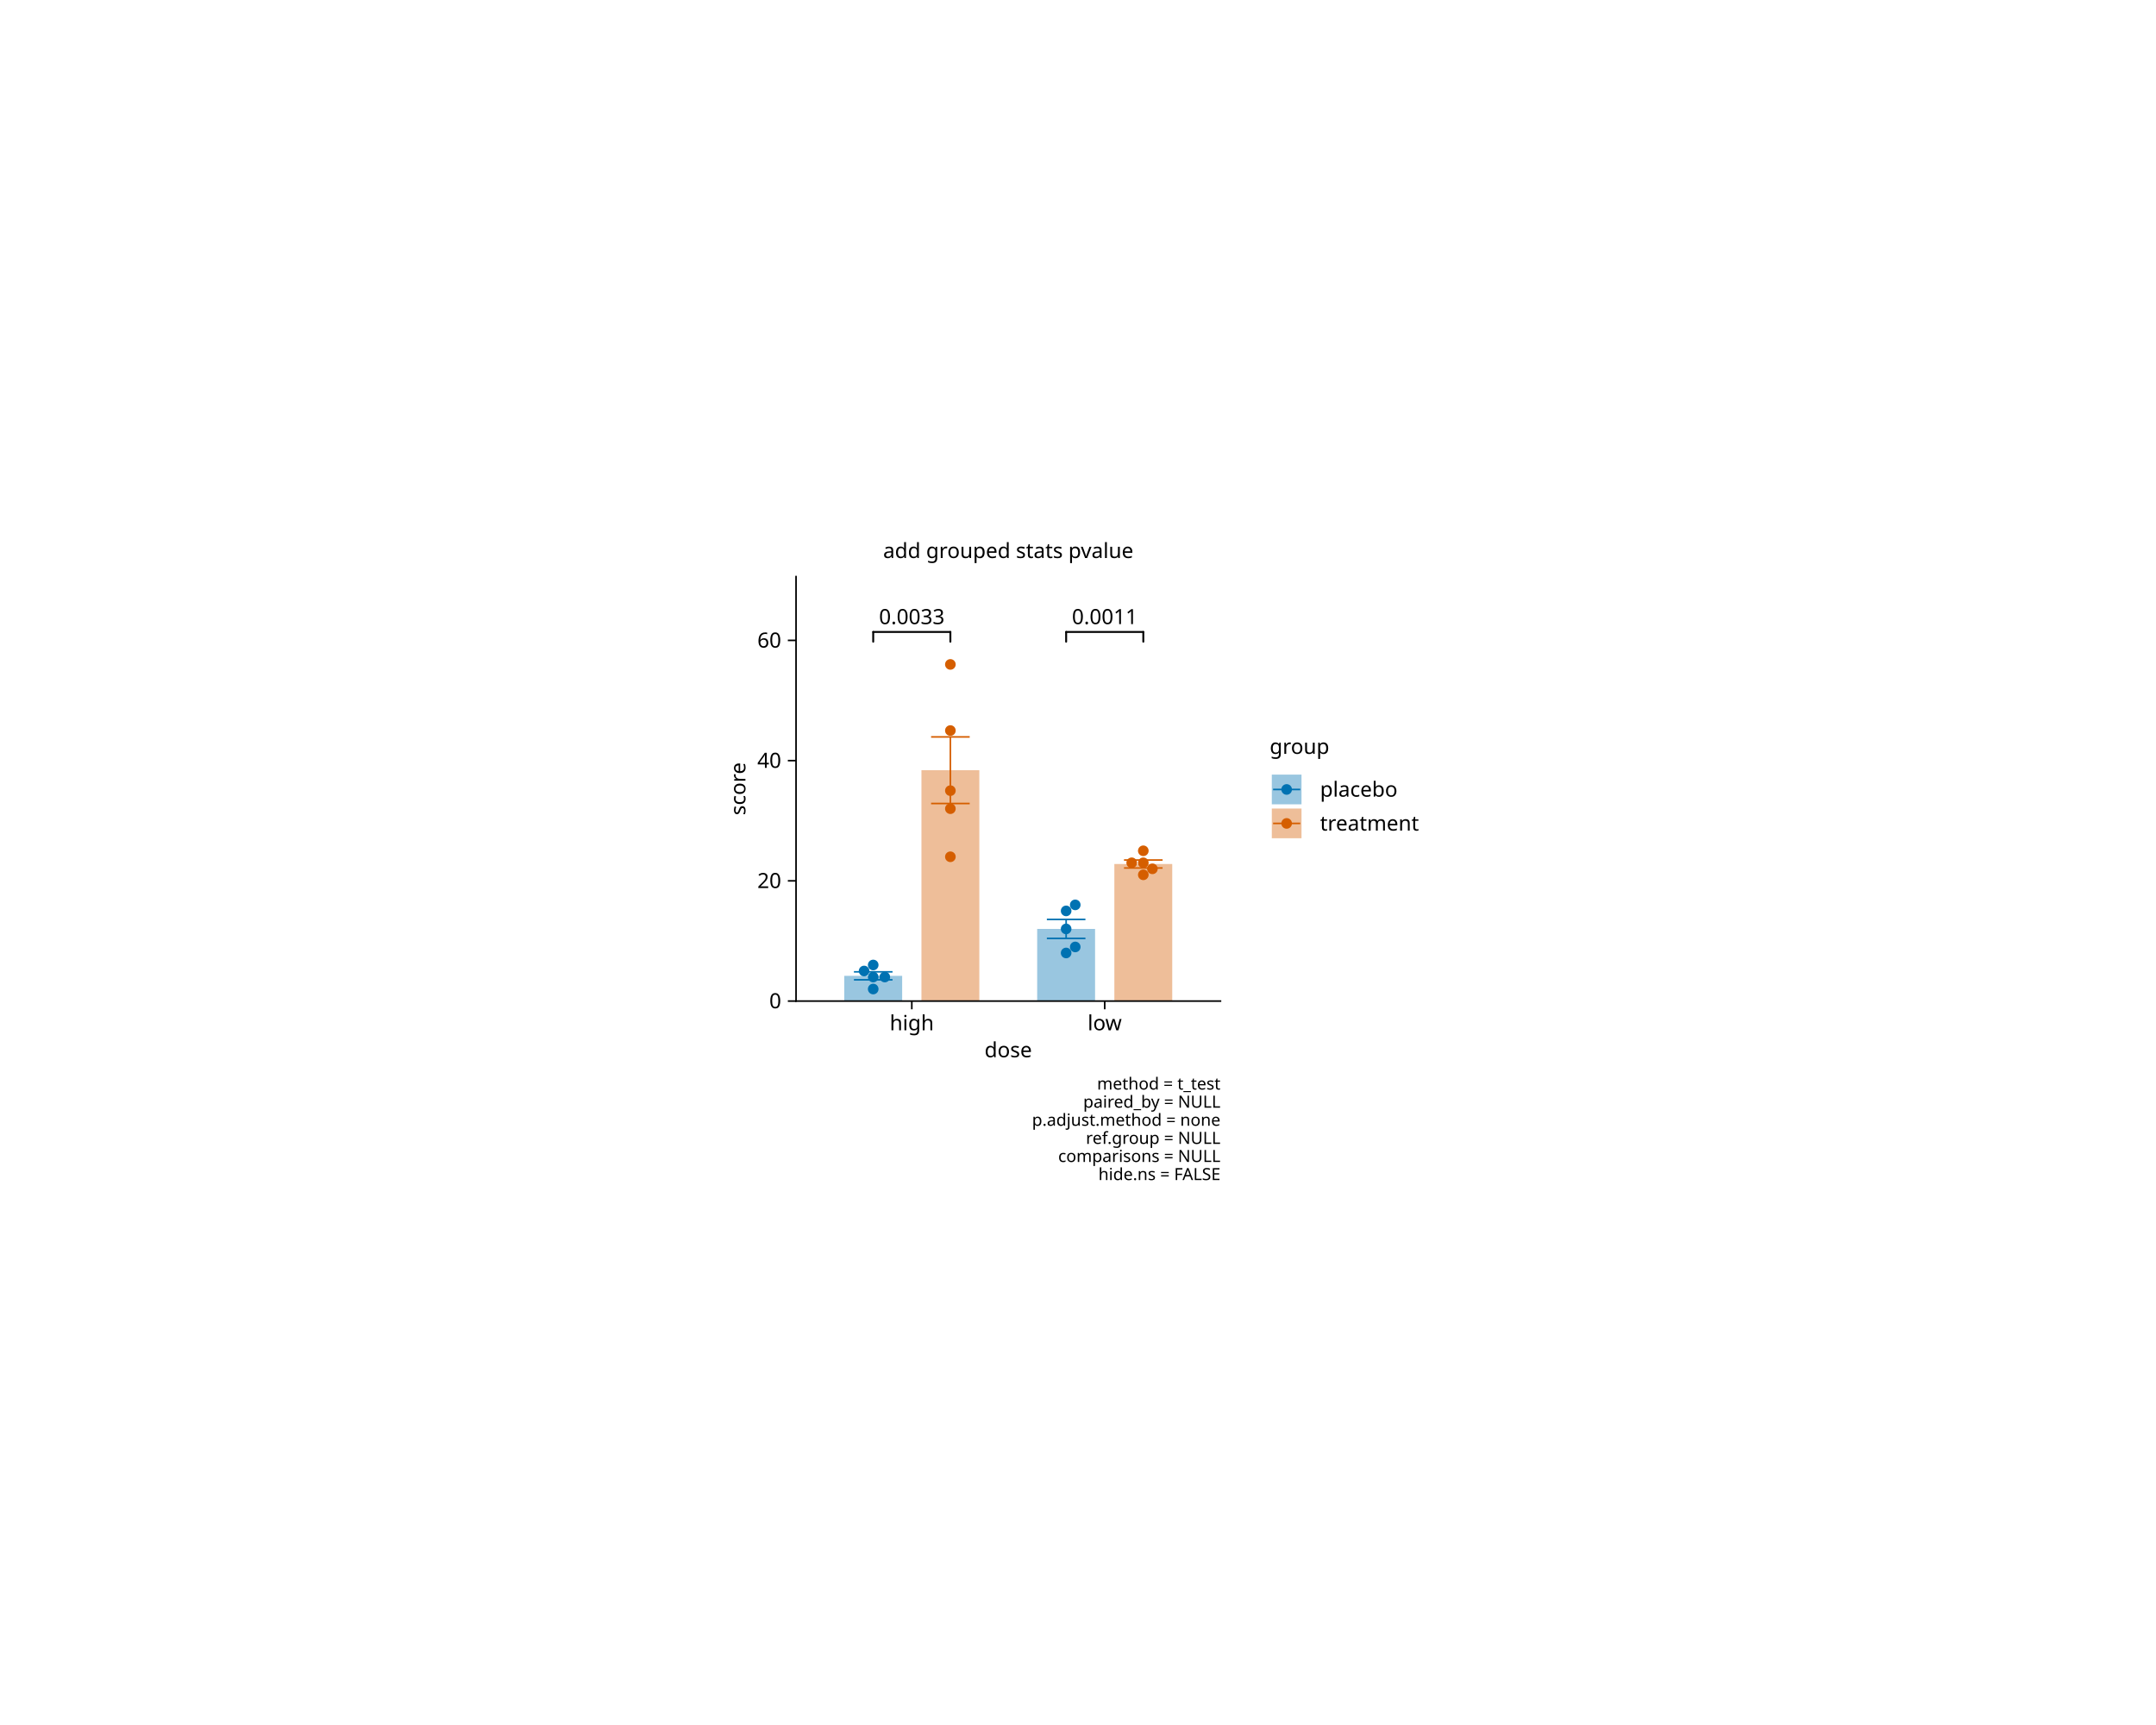
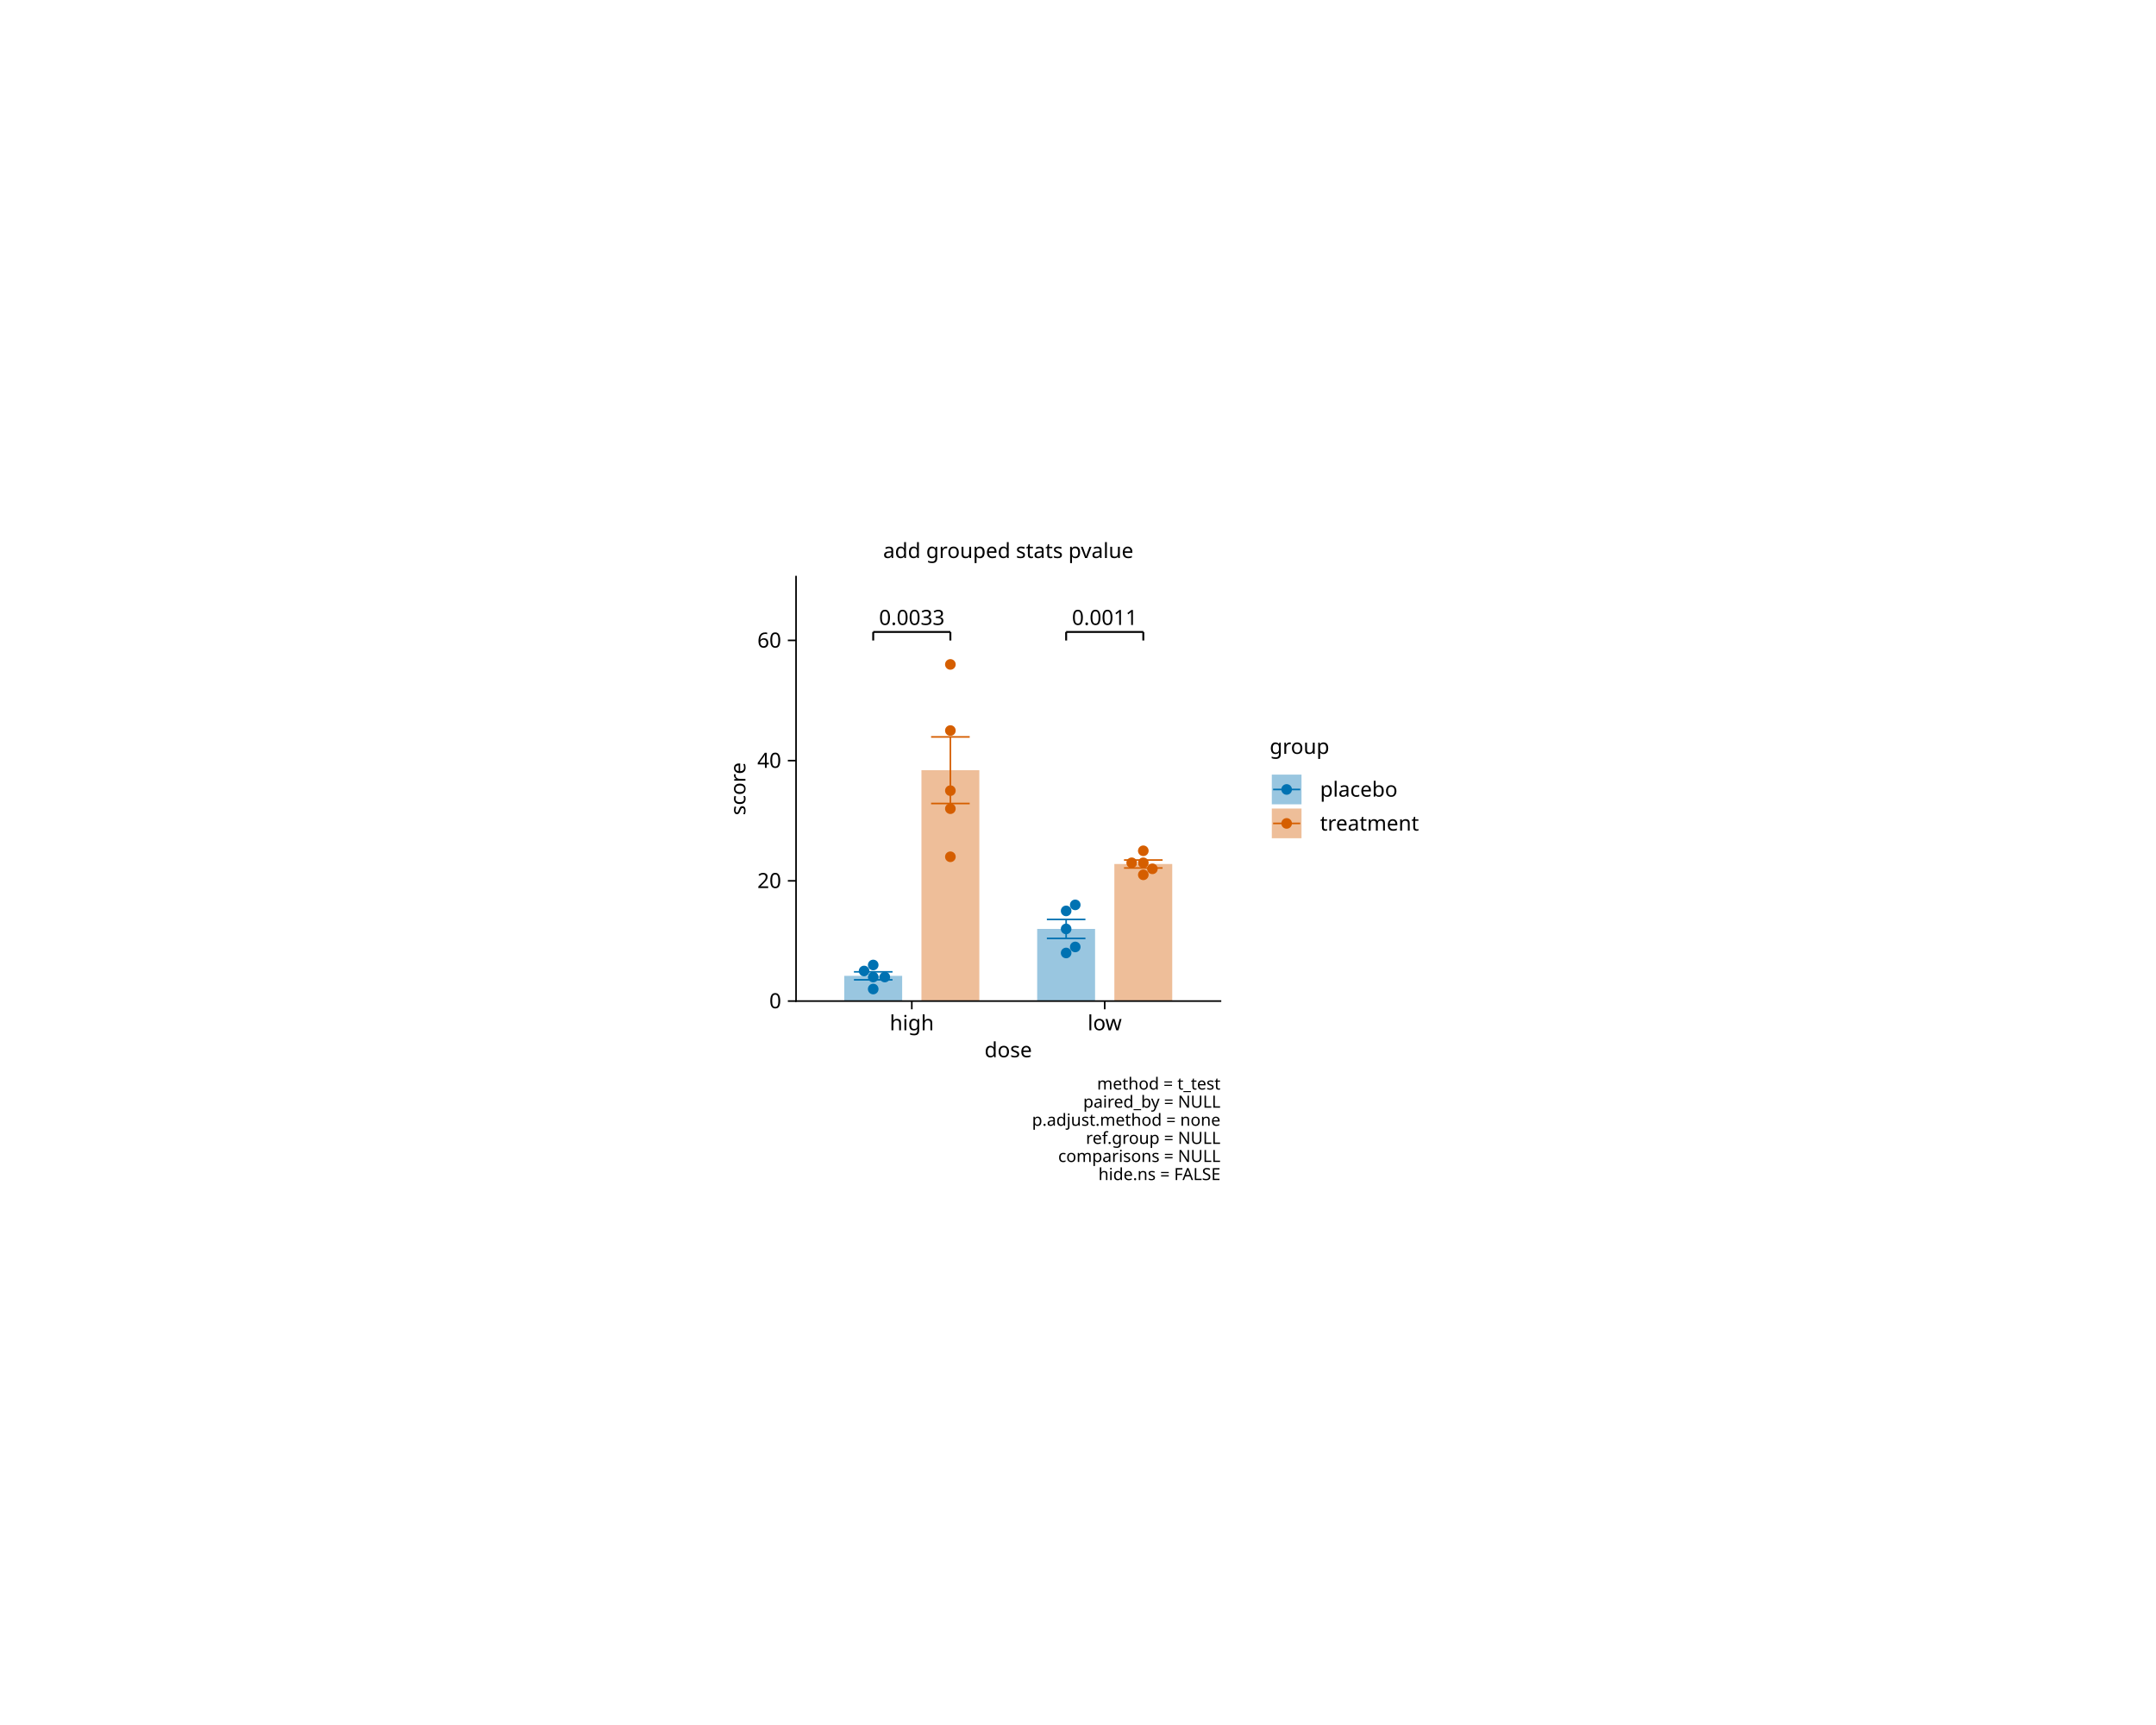
<svg xmlns="http://www.w3.org/2000/svg" class="svglite" data-engine-version="2.0" width="720.00pt" height="576.00pt" viewBox="0 0 720.00 576.00">
  <defs>
    <style type="text/css">
    .svglite line, .svglite polyline, .svglite polygon, .svglite path, .svglite rect, .svglite circle {
      fill: none;
      stroke: #000000;
      stroke-linecap: round;
      stroke-linejoin: round;
      stroke-miterlimit: 10.00;
    }
  </style>
  </defs>
  <rect width="100%" height="100%" style="stroke: none; fill: #FFFFFF;" />
  <defs>
    <clipPath id="cpMC4wMHw3MjAuMDB8MC4wMHw1NzYuMDA=">
      <rect x="0.00" y="0.00" width="720.00" height="576.00" />
    </clipPath>
  </defs>
  <g clip-path="url(#cpMC4wMHw3MjAuMDB8MC4wMHw1NzYuMDA=)">
</g>
  <defs>
    <clipPath id="cpMjM4LjY0fDQ4MS4zNnwxNzUuMzF8NDAwLjY5">
      <rect x="238.64" y="175.31" width="242.73" height="225.39" />
    </clipPath>
  </defs>
  <g clip-path="url(#cpMjM4LjY0fDQ4MS4zNnwxNzUuMzF8NDAwLjY5)">
    <rect x="238.64" y="175.31" width="242.73" height="225.39" style="stroke-width: 1.07; stroke: none; fill: #FFFFFF;" />
  </g>
  <g clip-path="url(#cpMC4wMHw3MjAuMDB8MC4wMHw1NzYuMDA=)">
</g>
  <defs>
    <clipPath id="cpMjY1Ljg0fDQwNy41OHwxOTIuNTN8MzM0LjI3">
      <rect x="265.84" y="192.53" width="141.73" height="141.73" />
    </clipPath>
  </defs>
  <g clip-path="url(#cpMjY1Ljg0fDQwNy41OHwxOTIuNTN8MzM0LjI3)">
    <rect x="265.84" y="192.53" width="141.73" height="141.73" style="stroke-width: 1.07; stroke: none; fill: #FFFFFF;" />
    <rect x="281.95" y="325.84" width="19.33" height="8.43" style="stroke-width: 1.07; stroke: none; stroke-linecap: butt; stroke-linejoin: miter; fill: #0072B2; fill-opacity: 0.40;" />
    <rect x="307.72" y="257.19" width="19.33" height="77.08" style="stroke-width: 1.07; stroke: none; stroke-linecap: butt; stroke-linejoin: miter; fill: #D55E00; fill-opacity: 0.40;" />
    <rect x="346.37" y="310.18" width="19.33" height="24.09" style="stroke-width: 1.07; stroke: none; stroke-linecap: butt; stroke-linejoin: miter; fill: #0072B2; fill-opacity: 0.40;" />
    <rect x="372.14" y="288.50" width="19.33" height="45.77" style="stroke-width: 1.07; stroke: none; stroke-linecap: butt; stroke-linejoin: miter; fill: #D55E00; fill-opacity: 0.40;" />
    <polyline points="285.17,324.51 298.06,324.51 " style="stroke-width: 0.53; stroke: #0072B2; stroke-linecap: butt;" />
    <polyline points="291.61,324.51 291.61,327.17 " style="stroke-width: 0.53; stroke: #0072B2; stroke-linecap: butt;" />
    <polyline points="285.17,327.17 298.06,327.17 " style="stroke-width: 0.53; stroke: #0072B2; stroke-linecap: butt;" />
    <polyline points="310.94,246.07 323.83,246.07 " style="stroke-width: 0.53; stroke: #D55E00; stroke-linecap: butt;" />
    <polyline points="317.38,246.07 317.38,268.30 " style="stroke-width: 0.53; stroke: #D55E00; stroke-linecap: butt;" />
    <polyline points="310.94,268.30 323.83,268.30 " style="stroke-width: 0.53; stroke: #D55E00; stroke-linecap: butt;" />
    <polyline points="349.60,307.01 362.48,307.01 " style="stroke-width: 0.53; stroke: #0072B2; stroke-linecap: butt;" />
    <polyline points="356.04,307.01 356.04,313.35 " style="stroke-width: 0.53; stroke: #0072B2; stroke-linecap: butt;" />
    <polyline points="349.60,313.35 362.48,313.35 " style="stroke-width: 0.53; stroke: #0072B2; stroke-linecap: butt;" />
    <polyline points="375.36,287.17 388.25,287.17 " style="stroke-width: 0.53; stroke: #D55E00; stroke-linecap: butt;" />
    <polyline points="381.81,287.17 381.81,289.83 " style="stroke-width: 0.53; stroke: #D55E00; stroke-linecap: butt;" />
    <polyline points="375.36,289.83 388.25,289.83 " style="stroke-width: 0.53; stroke: #D55E00; stroke-linecap: butt;" />
    <circle cx="291.61" cy="330.25" r="1.42" style="stroke-width: 0.71; stroke: #0072B2; fill: #0072B2;" />
    <circle cx="291.61" cy="326.24" r="1.42" style="stroke-width: 0.71; stroke: #0072B2; fill: #0072B2;" />
    <circle cx="288.57" cy="324.23" r="1.42" style="stroke-width: 0.71; stroke: #0072B2; fill: #0072B2;" />
    <circle cx="295.48" cy="326.24" r="1.42" style="stroke-width: 0.71; stroke: #0072B2; fill: #0072B2;" />
    <circle cx="291.61" cy="322.22" r="1.42" style="stroke-width: 0.71; stroke: #0072B2; fill: #0072B2;" />
    <circle cx="317.38" cy="270.03" r="1.42" style="stroke-width: 0.71; stroke: #D55E00; fill: #D55E00;" />
    <circle cx="317.38" cy="264.01" r="1.42" style="stroke-width: 0.71; stroke: #D55E00; fill: #D55E00;" />
    <circle cx="317.38" cy="286.09" r="1.42" style="stroke-width: 0.71; stroke: #D55E00; fill: #D55E00;" />
    <circle cx="317.38" cy="243.94" r="1.42" style="stroke-width: 0.71; stroke: #D55E00; fill: #D55E00;" />
    <circle cx="317.38" cy="221.86" r="1.42" style="stroke-width: 0.71; stroke: #D55E00; fill: #D55E00;" />
    <circle cx="359.08" cy="316.20" r="1.42" style="stroke-width: 0.71; stroke: #0072B2; fill: #0072B2;" />
    <circle cx="356.04" cy="318.21" r="1.42" style="stroke-width: 0.71; stroke: #0072B2; fill: #0072B2;" />
    <circle cx="356.04" cy="310.18" r="1.42" style="stroke-width: 0.71; stroke: #0072B2; fill: #0072B2;" />
    <circle cx="356.04" cy="304.16" r="1.42" style="stroke-width: 0.71; stroke: #0072B2; fill: #0072B2;" />
    <circle cx="359.08" cy="302.15" r="1.42" style="stroke-width: 0.71; stroke: #0072B2; fill: #0072B2;" />
    <circle cx="381.81" cy="288.10" r="1.42" style="stroke-width: 0.71; stroke: #D55E00; fill: #D55E00;" />
    <circle cx="381.81" cy="284.09" r="1.42" style="stroke-width: 0.71; stroke: #D55E00; fill: #D55E00;" />
    <circle cx="381.81" cy="292.11" r="1.42" style="stroke-width: 0.71; stroke: #D55E00; fill: #D55E00;" />
    <circle cx="384.85" cy="290.11" r="1.42" style="stroke-width: 0.71; stroke: #D55E00; fill: #D55E00;" />
    <circle cx="377.94" cy="288.10" r="1.42" style="stroke-width: 0.71; stroke: #D55E00; fill: #D55E00;" />
-     <text x="304.50" y="208.40" text-anchor="middle" style="font-size: 7.00px; font-family: sans;" textLength="21.41px" lengthAdjust="spacingAndGlyphs">0.0033</text>
-     <text x="368.92" y="208.40" text-anchor="middle" style="font-size: 7.00px; font-family: sans;" textLength="21.41px" lengthAdjust="spacingAndGlyphs">0.0011</text>
-     <line x1="291.61" y1="214.27" x2="291.61" y2="211.02" style="stroke-width: 0.64;" />
-     <line x1="356.04" y1="214.27" x2="356.04" y2="211.02" style="stroke-width: 0.64;" />
-     <line x1="291.61" y1="211.02" x2="317.38" y2="211.02" style="stroke-width: 0.64;" />
-     <line x1="356.04" y1="211.02" x2="381.81" y2="211.02" style="stroke-width: 0.64;" />
-     <line x1="317.38" y1="211.02" x2="317.38" y2="214.27" style="stroke-width: 0.64;" />
-     <line x1="381.81" y1="211.02" x2="381.81" y2="214.27" style="stroke-width: 0.64;" />
+     <line x1="291.61" y1="211.02" x2="317.38" y2="211.02" style="stroke-width: 0.64; stroke-linecap: butt;" />
+     <line x1="356.04" y1="211.02" x2="381.81" y2="211.02" style="stroke-width: 0.64; stroke-linecap: butt;" />
+     <line x1="291.61" y1="211.02" x2="291.61" y2="213.86" style="stroke-width: 0.64; stroke-linecap: butt;" />
+     <line x1="356.04" y1="211.02" x2="356.04" y2="213.86" style="stroke-width: 0.64; stroke-linecap: butt;" />
+     <line x1="317.38" y1="211.02" x2="317.38" y2="213.86" style="stroke-width: 0.64; stroke-linecap: butt;" />
+     <line x1="381.81" y1="211.02" x2="381.81" y2="213.86" style="stroke-width: 0.64; stroke-linecap: butt;" />
+     <text x="304.50" y="208.68" text-anchor="middle" style="font-size: 7.00px; font-family: sans;" textLength="21.41px" lengthAdjust="spacingAndGlyphs">0.0033</text>
+     <text x="368.92" y="208.68" text-anchor="middle" style="font-size: 7.00px; font-family: sans;" textLength="21.41px" lengthAdjust="spacingAndGlyphs">0.0011</text>
  </g>
  <g clip-path="url(#cpMC4wMHw3MjAuMDB8MC4wMHw1NzYuMDA=)">
    <polyline points="265.84,334.27 265.84,192.53 " style="stroke-width: 0.53; stroke-linecap: square;" />
    <text x="260.91" y="336.68" text-anchor="end" style="font-size: 7.00px; font-family: sans;" textLength="3.89px" lengthAdjust="spacingAndGlyphs">0</text>
    <text x="260.91" y="296.53" text-anchor="end" style="font-size: 7.00px; font-family: sans;" textLength="7.79px" lengthAdjust="spacingAndGlyphs">20</text>
    <text x="260.91" y="256.39" text-anchor="end" style="font-size: 7.00px; font-family: sans;" textLength="7.79px" lengthAdjust="spacingAndGlyphs">40</text>
    <text x="260.91" y="216.24" text-anchor="end" style="font-size: 7.00px; font-family: sans;" textLength="7.79px" lengthAdjust="spacingAndGlyphs">60</text>
    <polyline points="263.10,334.27 265.84,334.27 " style="stroke-width: 0.53; stroke-linecap: butt;" />
    <polyline points="263.10,294.12 265.84,294.12 " style="stroke-width: 0.53; stroke-linecap: butt;" />
    <polyline points="263.10,253.98 265.84,253.98 " style="stroke-width: 0.53; stroke-linecap: butt;" />
    <polyline points="263.10,213.83 265.84,213.83 " style="stroke-width: 0.53; stroke-linecap: butt;" />
    <polyline points="265.84,334.27 407.58,334.27 " style="stroke-width: 0.53; stroke-linecap: square;" />
    <polyline points="304.50,337.01 304.50,334.27 " style="stroke-width: 0.53; stroke-linecap: butt;" />
    <polyline points="368.92,337.01 368.92,334.27 " style="stroke-width: 0.53; stroke-linecap: butt;" />
    <text x="304.50" y="344.02" text-anchor="middle" style="font-size: 7.00px; font-family: sans;" textLength="13.23px" lengthAdjust="spacingAndGlyphs">high</text>
    <text x="368.92" y="344.02" text-anchor="middle" style="font-size: 7.00px; font-family: sans;" textLength="10.50px" lengthAdjust="spacingAndGlyphs">low</text>
    <text x="336.71" y="353.03" text-anchor="middle" style="font-size: 7.00px; font-family: sans;" textLength="15.18px" lengthAdjust="spacingAndGlyphs">dose</text>
    <text transform="translate(248.93,263.40) rotate(-90)" text-anchor="middle" style="font-size: 7.00px; font-family: sans;" textLength="17.12px" lengthAdjust="spacingAndGlyphs">score</text>
    <rect x="418.54" y="240.71" width="57.35" height="45.39" style="stroke-width: 1.07; stroke: none; fill: #FFFFFF;" />
    <text x="424.01" y="251.73" style="font-size: 7.00px; font-family: sans;" textLength="17.90px" lengthAdjust="spacingAndGlyphs">group</text>
    <rect x="424.01" y="257.94" width="11.34" height="11.34" style="stroke-width: 1.07; stroke: none; fill: #FFFFFF;" />
    <rect x="424.72" y="258.65" width="9.92" height="9.92" style="stroke-width: 1.07; stroke: none; stroke-linecap: butt; stroke-linejoin: miter; fill: #0072B2; fill-opacity: 0.40;" />
    <line x1="425.15" y1="263.61" x2="434.22" y2="263.61" style="stroke-width: 0.53; stroke: #0072B2; stroke-linecap: butt;" />
    <circle cx="429.68" cy="263.61" r="1.42" style="stroke-width: 0.71; stroke: #0072B2; fill: #0072B2;" />
    <rect x="424.01" y="269.28" width="11.34" height="11.34" style="stroke-width: 1.07; stroke: none; fill: #FFFFFF;" />
    <rect x="424.72" y="269.98" width="9.92" height="9.92" style="stroke-width: 1.07; stroke: none; stroke-linecap: butt; stroke-linejoin: miter; fill: #D55E00; fill-opacity: 0.40;" />
    <line x1="425.15" y1="274.95" x2="434.22" y2="274.95" style="stroke-width: 0.53; stroke: #D55E00; stroke-linecap: butt;" />
    <circle cx="429.68" cy="274.95" r="1.42" style="stroke-width: 0.71; stroke: #D55E00; fill: #D55E00;" />
    <text x="440.83" y="266.02" style="font-size: 7.00px; font-family: sans;" textLength="24.52px" lengthAdjust="spacingAndGlyphs">placebo</text>
    <text x="440.83" y="277.35" style="font-size: 7.00px; font-family: sans;" textLength="29.57px" lengthAdjust="spacingAndGlyphs">treatment</text>
    <text x="336.71" y="186.33" text-anchor="middle" style="font-size: 7.00px; font-family: sans;" textLength="78.62px" lengthAdjust="spacingAndGlyphs">add grouped stats pvalue</text>
    <text x="407.58" y="363.81" text-anchor="end" style="font-size: 5.60px; font-family: sans;" textLength="38.76px" lengthAdjust="spacingAndGlyphs">method = t_test</text>
    <text x="407.58" y="369.86" text-anchor="end" style="font-size: 5.60px; font-family: sans;" textLength="45.30px" lengthAdjust="spacingAndGlyphs">paired_by = NULL</text>
    <text x="407.58" y="375.91" text-anchor="end" style="font-size: 5.60px; font-family: sans;" textLength="58.70px" lengthAdjust="spacingAndGlyphs">p.adjust.method = none</text>
    <text x="407.58" y="381.96" text-anchor="end" style="font-size: 5.60px; font-family: sans;" textLength="43.12px" lengthAdjust="spacingAndGlyphs">ref.group = NULL</text>
    <text x="407.58" y="388.00" text-anchor="end" style="font-size: 5.60px; font-family: sans;" textLength="52.46px" lengthAdjust="spacingAndGlyphs">comparisons = NULL</text>
    <text x="407.58" y="394.05" text-anchor="end" style="font-size: 5.60px; font-family: sans;" textLength="42.19px" lengthAdjust="spacingAndGlyphs">hide.ns = FALSE</text>
  </g>
</svg>
